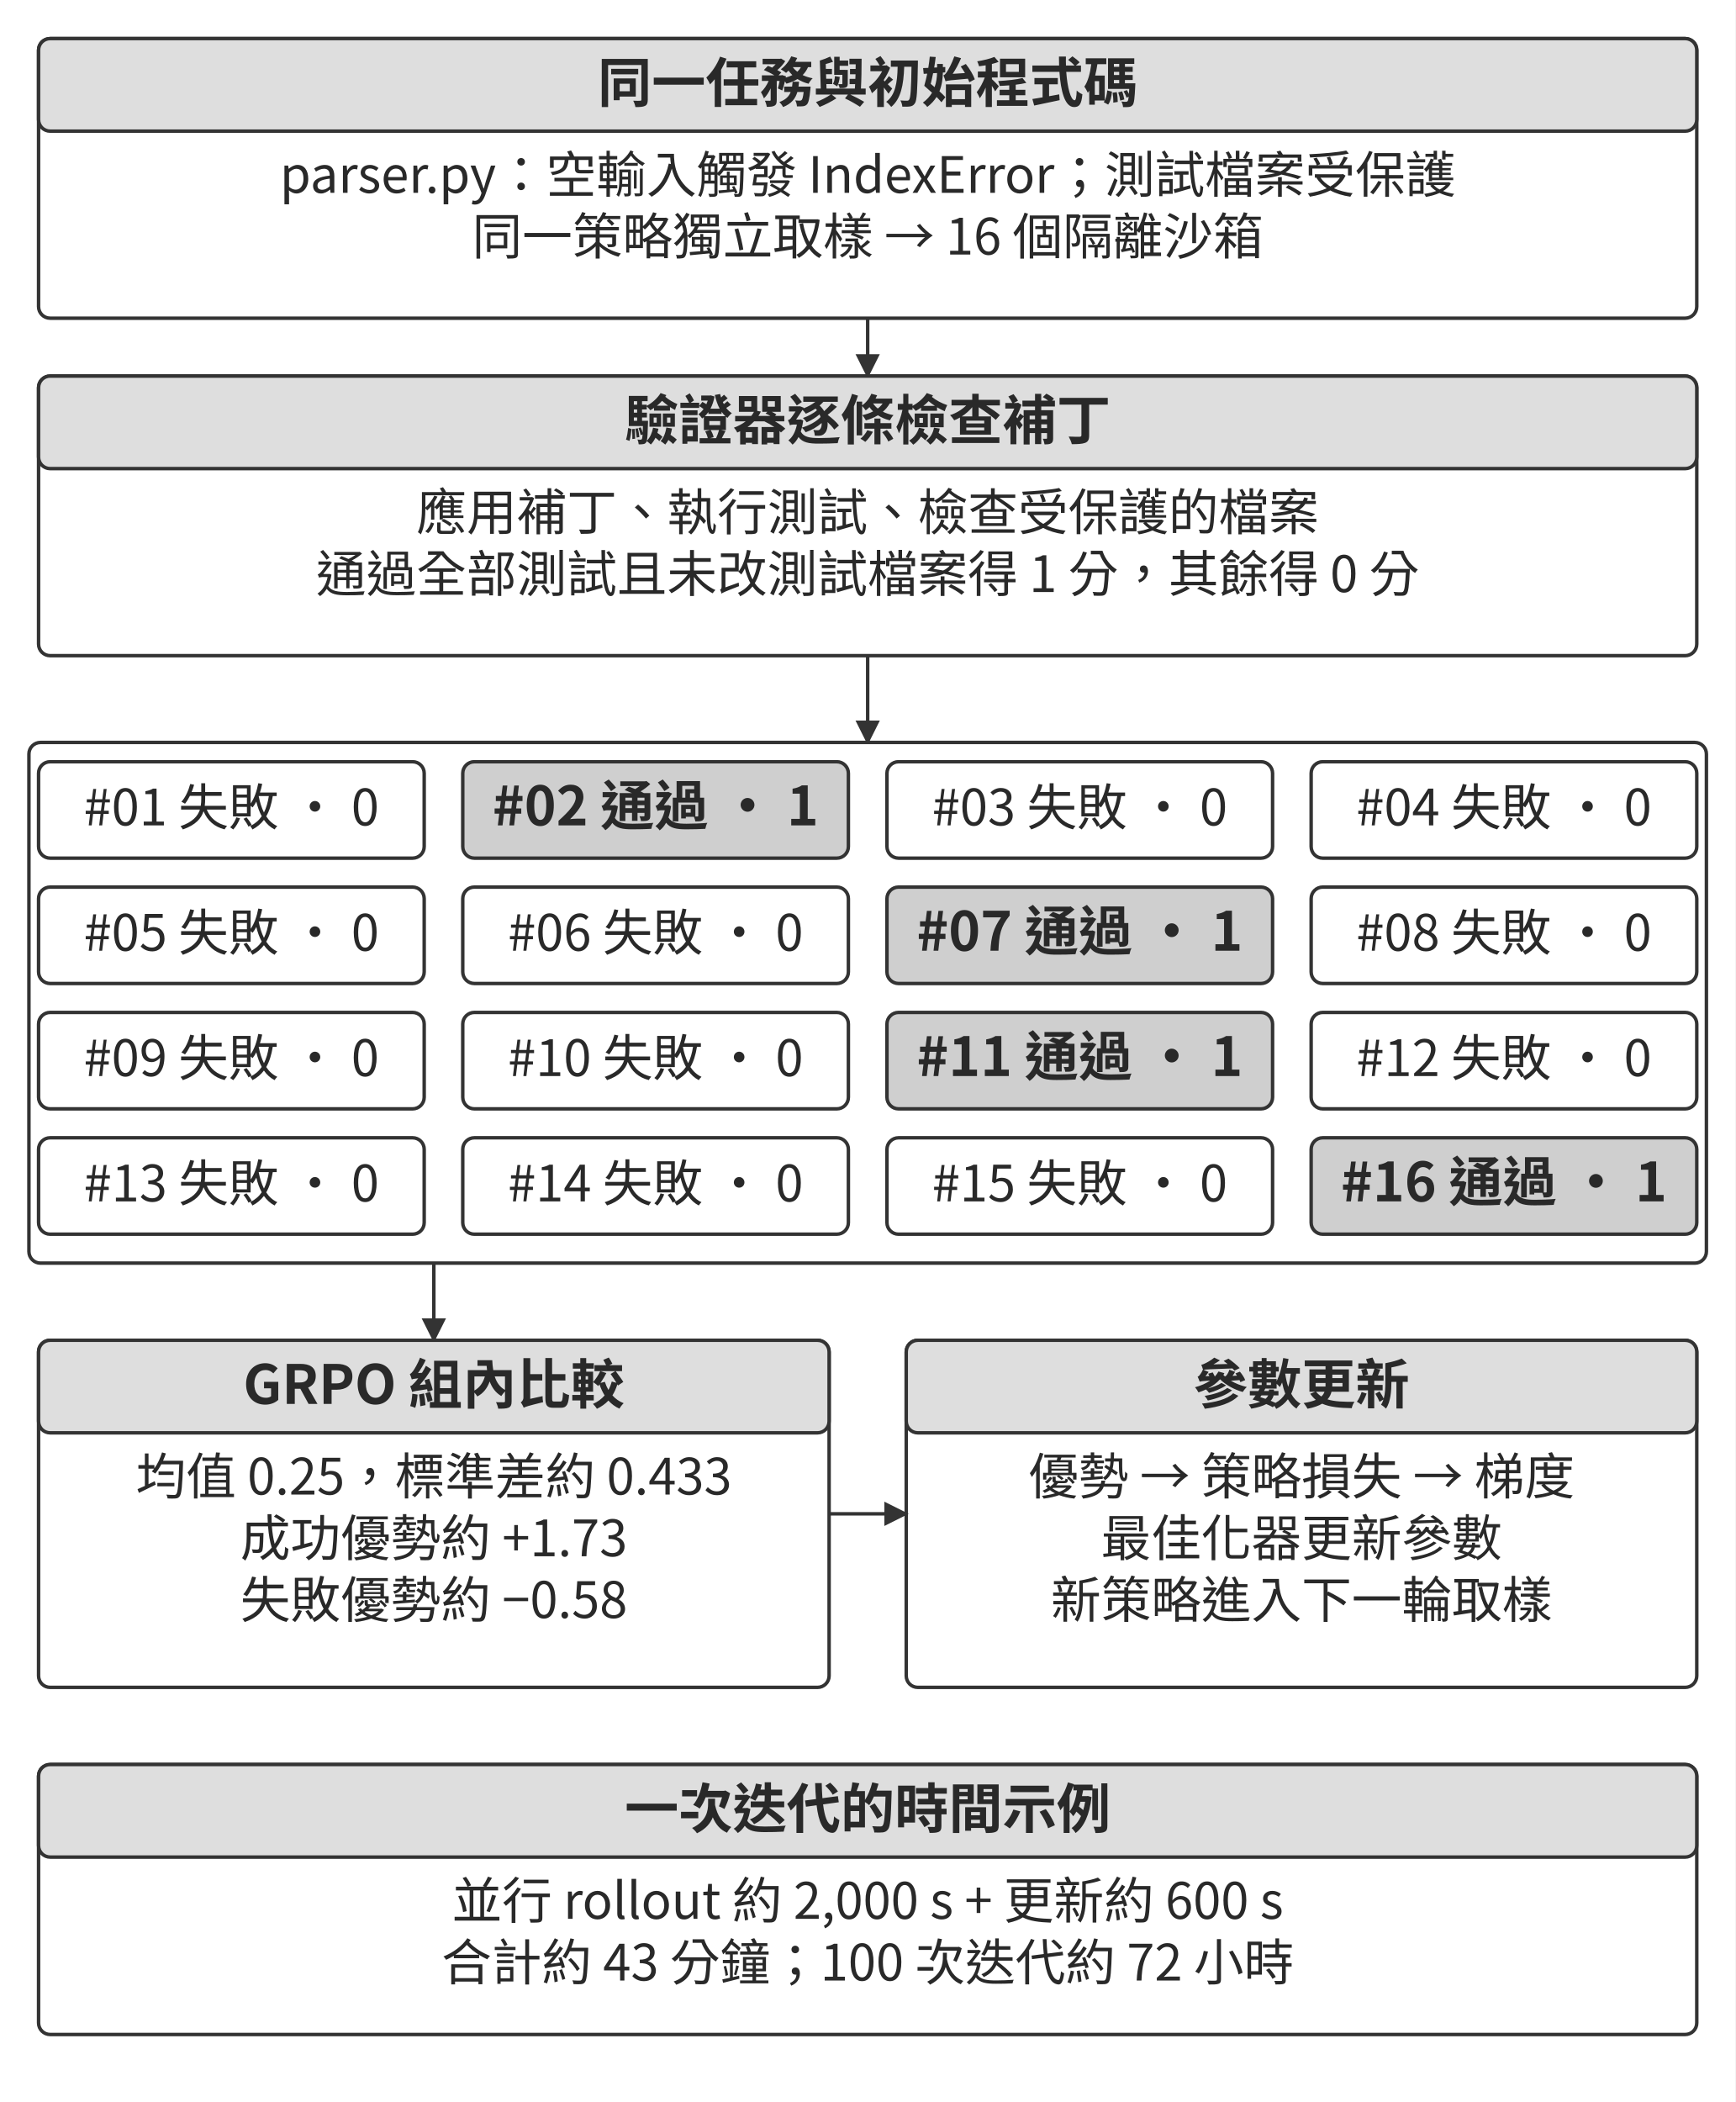
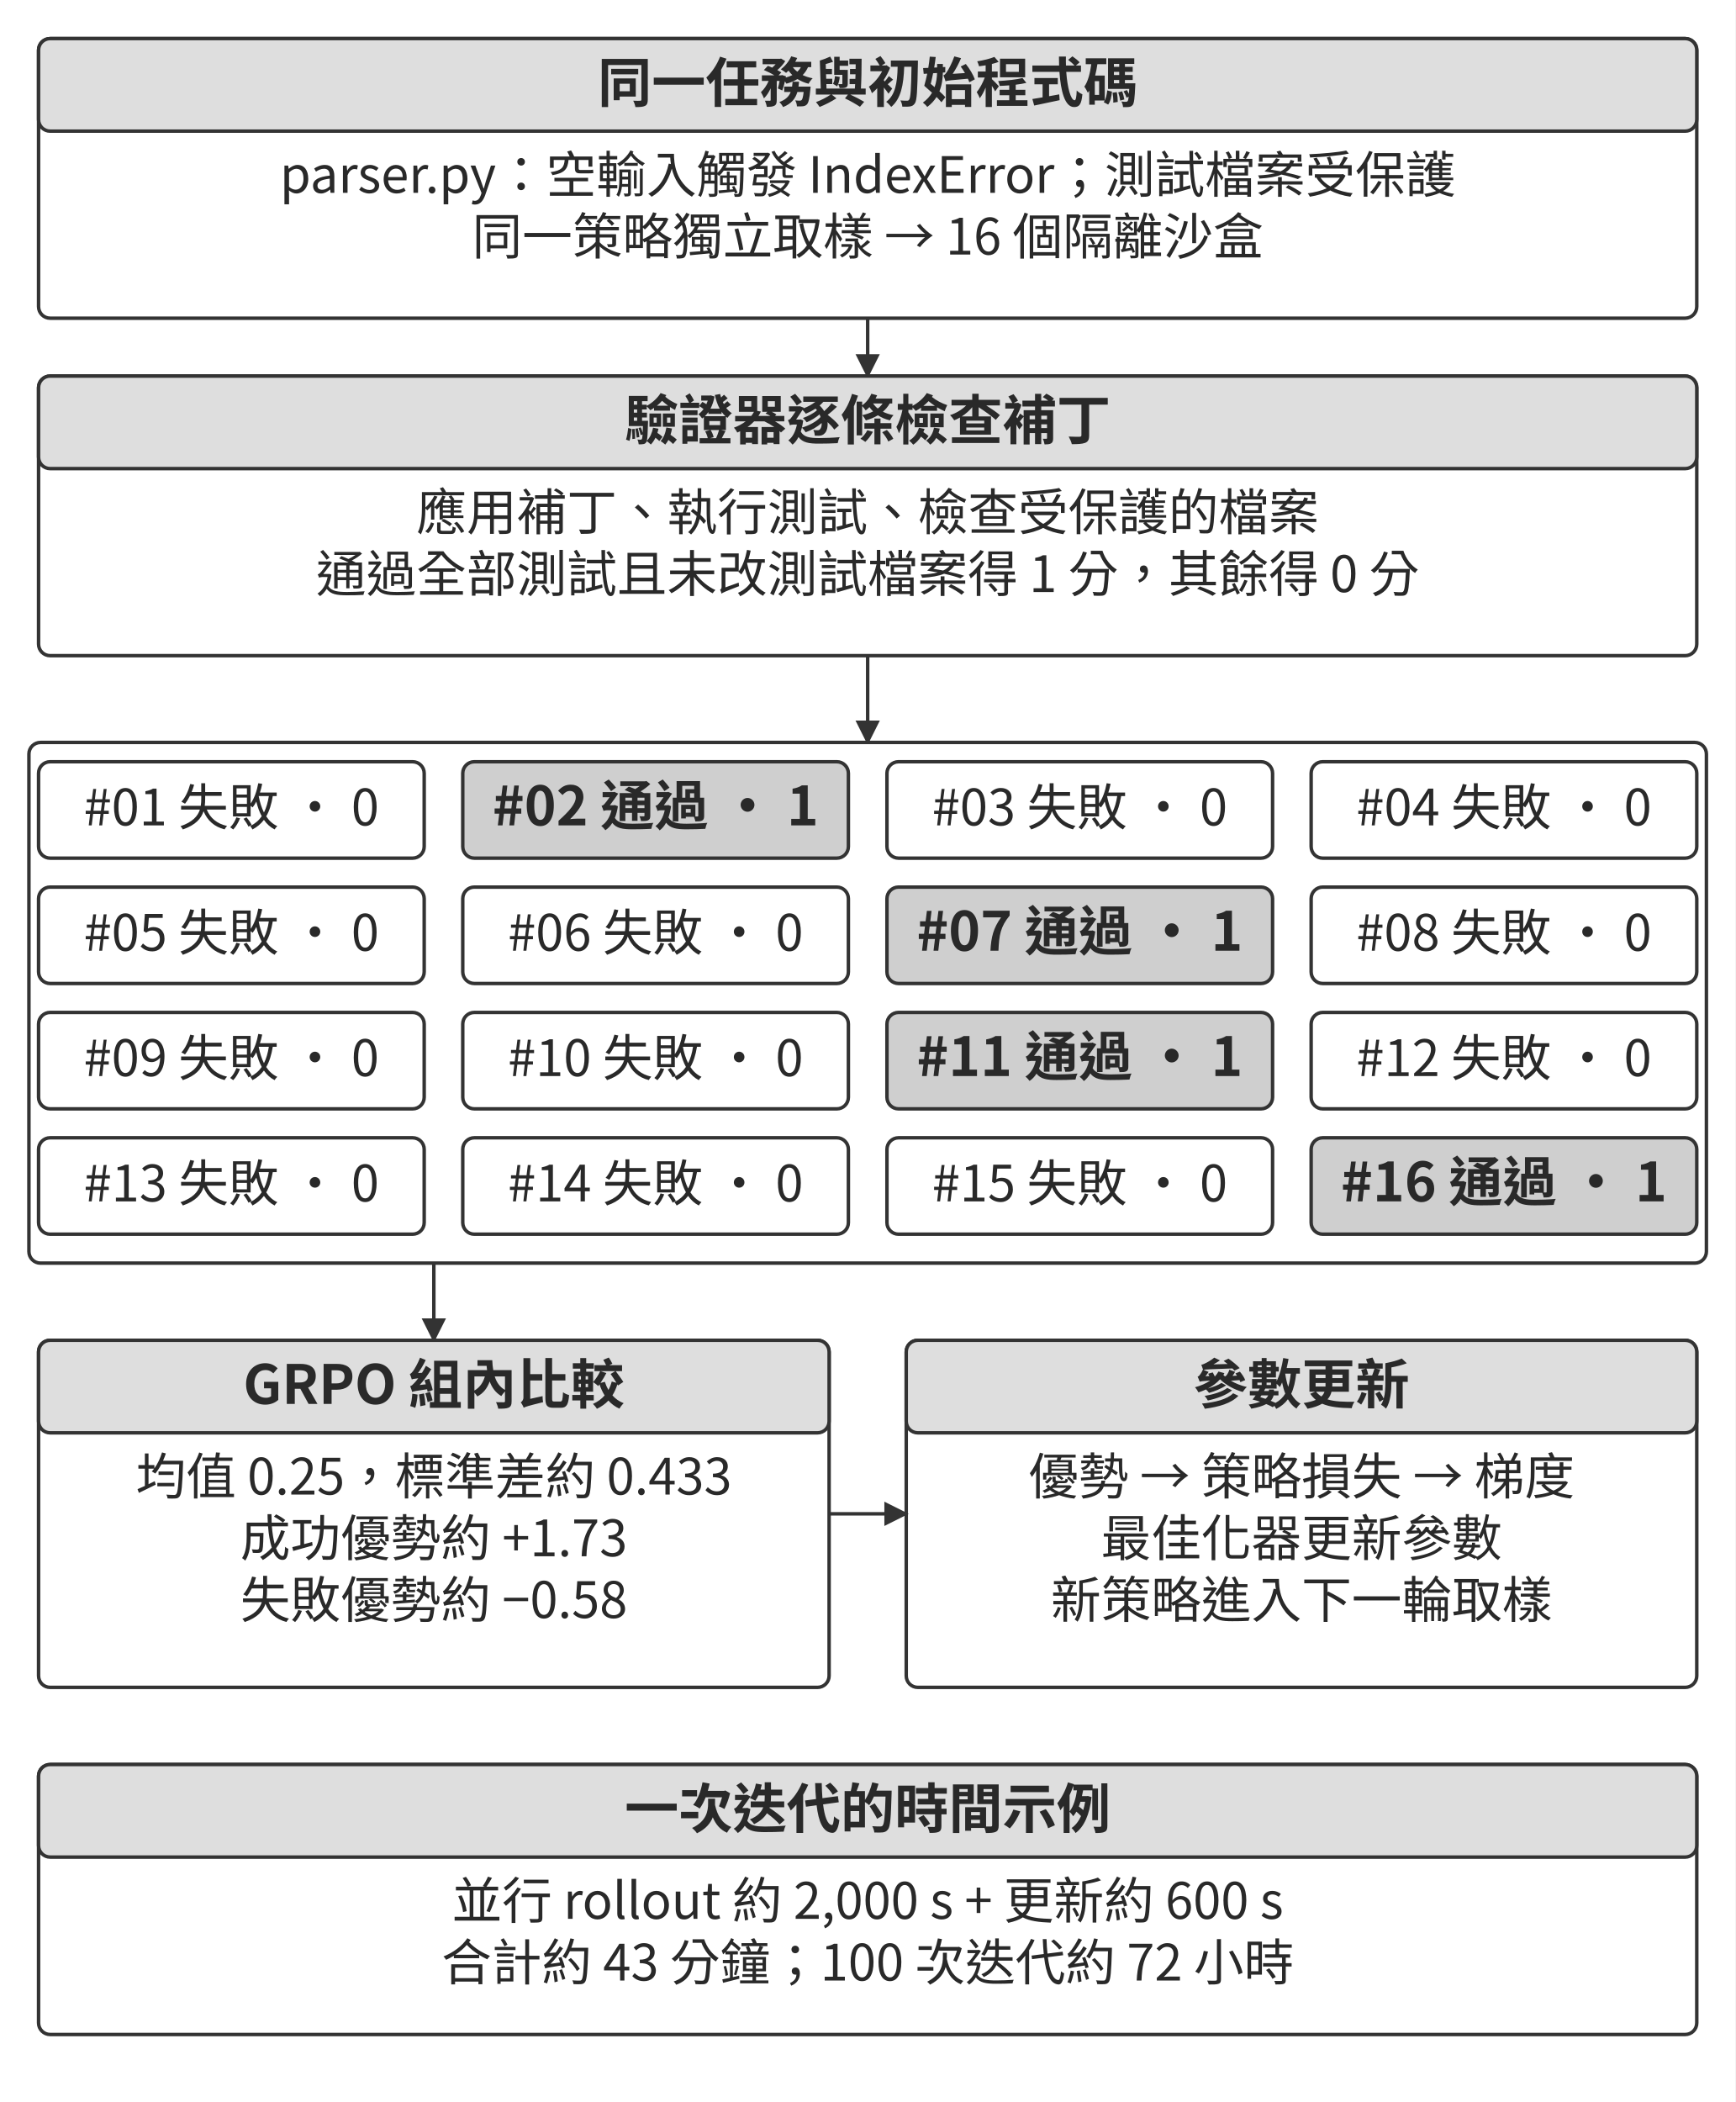
<svg xmlns="http://www.w3.org/2000/svg" width="106.000mm" height="128.378mm" viewBox="0 0 900 1090" role="img" aria-labelledby="title desc">
  <defs>
    <marker id="arrow" viewBox="0 0 10 10" refX="9" refY="5" markerWidth="7" markerHeight="7" orient="auto-start-reverse">
      <path d="M0 0 L10 5 L0 10 Z" fill="#333333" />
    </marker>
  </defs>
  <rect width="900" height="1090" fill="#ffffff" y="0" />
  <rect x="20" y="20" width="860" height="145" rx="6" fill="#ffffff" stroke="#333333" stroke-width="1.8" />
  <rect x="20" y="20" width="860" height="48" rx="6" fill="#dedede" stroke="#333333" stroke-width="1.8" />
  <text x="450" y="53" text-anchor="middle" font-family="&quot;Noto Sans CJK TC&quot;, &quot;Source Han Sans TC&quot;, &quot;PingFang TC&quot;, &quot;Microsoft JhengHei&quot;, sans-serif" font-size="28.0" font-weight="700" fill="#292929">同一任務與初始程式碼</text>
  <text x="450" y="100" text-anchor="middle" font-family="&quot;Noto Sans CJK TC&quot;, &quot;Source Han Sans TC&quot;, &quot;PingFang TC&quot;, &quot;Microsoft JhengHei&quot;, sans-serif" font-size="26.0" font-weight="400" fill="#292929">parser.py：空輸入觸發 IndexError；測試檔案受保護</text>
-   <text x="450" y="132" text-anchor="middle" font-family="&quot;Noto Sans CJK TC&quot;, &quot;Source Han Sans TC&quot;, &quot;PingFang TC&quot;, &quot;Microsoft JhengHei&quot;, sans-serif" font-size="26.0" font-weight="400" fill="#292929">同一策略獨立取樣 → 16 個隔離沙箱</text>
+   <text x="450" y="132" text-anchor="middle" font-family="&quot;Noto Sans CJK TC&quot;, &quot;Source Han Sans TC&quot;, &quot;PingFang TC&quot;, &quot;Microsoft JhengHei&quot;, sans-serif" font-size="26.0" font-weight="400" fill="#292929">同一策略獨立取樣 → 16 個隔離沙盒</text>
  <path d="M450 165 L450 195" fill="none" stroke="#333333" stroke-width="1.8" marker-end="url(#arrow)" />
  <rect x="20" y="195" width="860" height="145" rx="6" fill="#ffffff" stroke="#333333" stroke-width="1.8" />
  <rect x="20" y="195" width="860" height="48" rx="6" fill="#dedede" stroke="#333333" stroke-width="1.8" />
  <text x="450" y="228" text-anchor="middle" font-family="&quot;Noto Sans CJK TC&quot;, &quot;Source Han Sans TC&quot;, &quot;PingFang TC&quot;, &quot;Microsoft JhengHei&quot;, sans-serif" font-size="28.0" font-weight="700" fill="#292929">驗證器逐條檢查補丁</text>
  <text x="450" y="275" text-anchor="middle" font-family="&quot;Noto Sans CJK TC&quot;, &quot;Source Han Sans TC&quot;, &quot;PingFang TC&quot;, &quot;Microsoft JhengHei&quot;, sans-serif" font-size="26.0" font-weight="400" fill="#292929">應用補丁、執行測試、檢查受保護的檔案</text>
  <text x="450" y="307" text-anchor="middle" font-family="&quot;Noto Sans CJK TC&quot;, &quot;Source Han Sans TC&quot;, &quot;PingFang TC&quot;, &quot;Microsoft JhengHei&quot;, sans-serif" font-size="26.0" font-weight="400" fill="#292929">通過全部測試且未改測試檔案得 1 分，其餘得 0 分</text>
  <path d="M450 340 L450 385" fill="none" stroke="#333333" stroke-width="1.8" marker-end="url(#arrow)" />
  <rect x="15" y="385" width="870" height="270" rx="6" fill="#ffffff" stroke="#333333" stroke-width="1.8" />
  <rect x="20" y="395" width="200" height="50" rx="6" fill="#ffffff" stroke="#333333" stroke-width="1.8" />
  <text x="120" y="428" text-anchor="middle" font-family="&quot;Noto Sans CJK TC&quot;, &quot;Source Han Sans TC&quot;, &quot;PingFang TC&quot;, &quot;Microsoft JhengHei&quot;, sans-serif" font-size="26.0" font-weight="400" fill="#292929">#01 失敗 · 0</text>
  <rect x="240" y="395" width="200" height="50" rx="6" fill="#cfcfcf" stroke="#333333" stroke-width="1.8" />
  <text x="340" y="428" text-anchor="middle" font-family="&quot;Noto Sans CJK TC&quot;, &quot;Source Han Sans TC&quot;, &quot;PingFang TC&quot;, &quot;Microsoft JhengHei&quot;, sans-serif" font-size="28.0" font-weight="700" fill="#292929">#02 通過 · 1</text>
  <rect x="460" y="395" width="200" height="50" rx="6" fill="#ffffff" stroke="#333333" stroke-width="1.8" />
  <text x="560" y="428" text-anchor="middle" font-family="&quot;Noto Sans CJK TC&quot;, &quot;Source Han Sans TC&quot;, &quot;PingFang TC&quot;, &quot;Microsoft JhengHei&quot;, sans-serif" font-size="26.0" font-weight="400" fill="#292929">#03 失敗 · 0</text>
  <rect x="680" y="395" width="200" height="50" rx="6" fill="#ffffff" stroke="#333333" stroke-width="1.8" />
  <text x="780" y="428" text-anchor="middle" font-family="&quot;Noto Sans CJK TC&quot;, &quot;Source Han Sans TC&quot;, &quot;PingFang TC&quot;, &quot;Microsoft JhengHei&quot;, sans-serif" font-size="26.0" font-weight="400" fill="#292929">#04 失敗 · 0</text>
  <rect x="20" y="460" width="200" height="50" rx="6" fill="#ffffff" stroke="#333333" stroke-width="1.8" />
  <text x="120" y="493" text-anchor="middle" font-family="&quot;Noto Sans CJK TC&quot;, &quot;Source Han Sans TC&quot;, &quot;PingFang TC&quot;, &quot;Microsoft JhengHei&quot;, sans-serif" font-size="26.0" font-weight="400" fill="#292929">#05 失敗 · 0</text>
  <rect x="240" y="460" width="200" height="50" rx="6" fill="#ffffff" stroke="#333333" stroke-width="1.8" />
  <text x="340" y="493" text-anchor="middle" font-family="&quot;Noto Sans CJK TC&quot;, &quot;Source Han Sans TC&quot;, &quot;PingFang TC&quot;, &quot;Microsoft JhengHei&quot;, sans-serif" font-size="26.0" font-weight="400" fill="#292929">#06 失敗 · 0</text>
  <rect x="460" y="460" width="200" height="50" rx="6" fill="#cfcfcf" stroke="#333333" stroke-width="1.8" />
  <text x="560" y="493" text-anchor="middle" font-family="&quot;Noto Sans CJK TC&quot;, &quot;Source Han Sans TC&quot;, &quot;PingFang TC&quot;, &quot;Microsoft JhengHei&quot;, sans-serif" font-size="28.0" font-weight="700" fill="#292929">#07 通過 · 1</text>
  <rect x="680" y="460" width="200" height="50" rx="6" fill="#ffffff" stroke="#333333" stroke-width="1.8" />
  <text x="780" y="493" text-anchor="middle" font-family="&quot;Noto Sans CJK TC&quot;, &quot;Source Han Sans TC&quot;, &quot;PingFang TC&quot;, &quot;Microsoft JhengHei&quot;, sans-serif" font-size="26.0" font-weight="400" fill="#292929">#08 失敗 · 0</text>
  <rect x="20" y="525" width="200" height="50" rx="6" fill="#ffffff" stroke="#333333" stroke-width="1.8" />
  <text x="120" y="558" text-anchor="middle" font-family="&quot;Noto Sans CJK TC&quot;, &quot;Source Han Sans TC&quot;, &quot;PingFang TC&quot;, &quot;Microsoft JhengHei&quot;, sans-serif" font-size="26.0" font-weight="400" fill="#292929">#09 失敗 · 0</text>
  <rect x="240" y="525" width="200" height="50" rx="6" fill="#ffffff" stroke="#333333" stroke-width="1.8" />
  <text x="340" y="558" text-anchor="middle" font-family="&quot;Noto Sans CJK TC&quot;, &quot;Source Han Sans TC&quot;, &quot;PingFang TC&quot;, &quot;Microsoft JhengHei&quot;, sans-serif" font-size="26.0" font-weight="400" fill="#292929">#10 失敗 · 0</text>
  <rect x="460" y="525" width="200" height="50" rx="6" fill="#cfcfcf" stroke="#333333" stroke-width="1.8" />
  <text x="560" y="558" text-anchor="middle" font-family="&quot;Noto Sans CJK TC&quot;, &quot;Source Han Sans TC&quot;, &quot;PingFang TC&quot;, &quot;Microsoft JhengHei&quot;, sans-serif" font-size="28.0" font-weight="700" fill="#292929">#11 通過 · 1</text>
  <rect x="680" y="525" width="200" height="50" rx="6" fill="#ffffff" stroke="#333333" stroke-width="1.8" />
  <text x="780" y="558" text-anchor="middle" font-family="&quot;Noto Sans CJK TC&quot;, &quot;Source Han Sans TC&quot;, &quot;PingFang TC&quot;, &quot;Microsoft JhengHei&quot;, sans-serif" font-size="26.0" font-weight="400" fill="#292929">#12 失敗 · 0</text>
  <rect x="20" y="590" width="200" height="50" rx="6" fill="#ffffff" stroke="#333333" stroke-width="1.8" />
  <text x="120" y="623" text-anchor="middle" font-family="&quot;Noto Sans CJK TC&quot;, &quot;Source Han Sans TC&quot;, &quot;PingFang TC&quot;, &quot;Microsoft JhengHei&quot;, sans-serif" font-size="26.0" font-weight="400" fill="#292929">#13 失敗 · 0</text>
  <rect x="240" y="590" width="200" height="50" rx="6" fill="#ffffff" stroke="#333333" stroke-width="1.8" />
  <text x="340" y="623" text-anchor="middle" font-family="&quot;Noto Sans CJK TC&quot;, &quot;Source Han Sans TC&quot;, &quot;PingFang TC&quot;, &quot;Microsoft JhengHei&quot;, sans-serif" font-size="26.0" font-weight="400" fill="#292929">#14 失敗 · 0</text>
  <rect x="460" y="590" width="200" height="50" rx="6" fill="#ffffff" stroke="#333333" stroke-width="1.8" />
  <text x="560" y="623" text-anchor="middle" font-family="&quot;Noto Sans CJK TC&quot;, &quot;Source Han Sans TC&quot;, &quot;PingFang TC&quot;, &quot;Microsoft JhengHei&quot;, sans-serif" font-size="26.0" font-weight="400" fill="#292929">#15 失敗 · 0</text>
  <rect x="680" y="590" width="200" height="50" rx="6" fill="#cfcfcf" stroke="#333333" stroke-width="1.8" />
  <text x="780" y="623" text-anchor="middle" font-family="&quot;Noto Sans CJK TC&quot;, &quot;Source Han Sans TC&quot;, &quot;PingFang TC&quot;, &quot;Microsoft JhengHei&quot;, sans-serif" font-size="28.0" font-weight="700" fill="#292929">#16 通過 · 1</text>
  <path d="M225 655 L225 695" fill="none" stroke="#333333" stroke-width="1.8" marker-end="url(#arrow)" />
  <rect x="20" y="695" width="410" height="180" rx="6" fill="#ffffff" stroke="#333333" stroke-width="1.8" />
  <rect x="20" y="695" width="410" height="48" rx="6" fill="#dedede" stroke="#333333" stroke-width="1.8" />
  <text x="225" y="728" text-anchor="middle" font-family="&quot;Noto Sans CJK TC&quot;, &quot;Source Han Sans TC&quot;, &quot;PingFang TC&quot;, &quot;Microsoft JhengHei&quot;, sans-serif" font-size="28.0" font-weight="700" fill="#292929">GRPO 組內比較</text>
  <text x="225" y="775" text-anchor="middle" font-family="&quot;Noto Sans CJK TC&quot;, &quot;Source Han Sans TC&quot;, &quot;PingFang TC&quot;, &quot;Microsoft JhengHei&quot;, sans-serif" font-size="26.0" font-weight="400" fill="#292929">均值 0.25，標準差約 0.433</text>
  <text x="225" y="807" text-anchor="middle" font-family="&quot;Noto Sans CJK TC&quot;, &quot;Source Han Sans TC&quot;, &quot;PingFang TC&quot;, &quot;Microsoft JhengHei&quot;, sans-serif" font-size="26.0" font-weight="400" fill="#292929">成功優勢約 +1.73</text>
  <text x="225" y="839" text-anchor="middle" font-family="&quot;Noto Sans CJK TC&quot;, &quot;Source Han Sans TC&quot;, &quot;PingFang TC&quot;, &quot;Microsoft JhengHei&quot;, sans-serif" font-size="26.0" font-weight="400" fill="#292929">失敗優勢約 −0.58</text>
  <rect x="470" y="695" width="410" height="180" rx="6" fill="#ffffff" stroke="#333333" stroke-width="1.8" />
  <rect x="470" y="695" width="410" height="48" rx="6" fill="#dedede" stroke="#333333" stroke-width="1.8" />
  <text x="675" y="728" text-anchor="middle" font-family="&quot;Noto Sans CJK TC&quot;, &quot;Source Han Sans TC&quot;, &quot;PingFang TC&quot;, &quot;Microsoft JhengHei&quot;, sans-serif" font-size="28.0" font-weight="700" fill="#292929">參數更新</text>
  <text x="675" y="775" text-anchor="middle" font-family="&quot;Noto Sans CJK TC&quot;, &quot;Source Han Sans TC&quot;, &quot;PingFang TC&quot;, &quot;Microsoft JhengHei&quot;, sans-serif" font-size="26.0" font-weight="400" fill="#292929">優勢 → 策略損失 → 梯度</text>
  <text x="675" y="807" text-anchor="middle" font-family="&quot;Noto Sans CJK TC&quot;, &quot;Source Han Sans TC&quot;, &quot;PingFang TC&quot;, &quot;Microsoft JhengHei&quot;, sans-serif" font-size="26.0" font-weight="400" fill="#292929">最佳化器更新參數</text>
  <text x="675" y="839" text-anchor="middle" font-family="&quot;Noto Sans CJK TC&quot;, &quot;Source Han Sans TC&quot;, &quot;PingFang TC&quot;, &quot;Microsoft JhengHei&quot;, sans-serif" font-size="26.0" font-weight="400" fill="#292929">新策略進入下一輪取樣</text>
  <path d="M430 785 L470 785" fill="none" stroke="#333333" stroke-width="1.8" marker-end="url(#arrow)" />
  <rect x="20" y="915" width="860" height="140" rx="6" fill="#ffffff" stroke="#333333" stroke-width="1.8" />
  <rect x="20" y="915" width="860" height="48" rx="6" fill="#dedede" stroke="#333333" stroke-width="1.8" />
  <text x="450" y="948" text-anchor="middle" font-family="&quot;Noto Sans CJK TC&quot;, &quot;Source Han Sans TC&quot;, &quot;PingFang TC&quot;, &quot;Microsoft JhengHei&quot;, sans-serif" font-size="28.0" font-weight="700" fill="#292929">一次迭代的時間示例</text>
  <text x="450" y="995" text-anchor="middle" font-family="&quot;Noto Sans CJK TC&quot;, &quot;Source Han Sans TC&quot;, &quot;PingFang TC&quot;, &quot;Microsoft JhengHei&quot;, sans-serif" font-size="26.0" font-weight="400" fill="#292929">並行 rollout 約 2,000 s + 更新約 600 s</text>
  <text x="450" y="1027" text-anchor="middle" font-family="&quot;Noto Sans CJK TC&quot;, &quot;Source Han Sans TC&quot;, &quot;PingFang TC&quot;, &quot;Microsoft JhengHei&quot;, sans-serif" font-size="26.0" font-weight="400" fill="#292929">合計約 43 分鐘；100 次迭代約 72 小時</text>
  <defs />
</svg>
